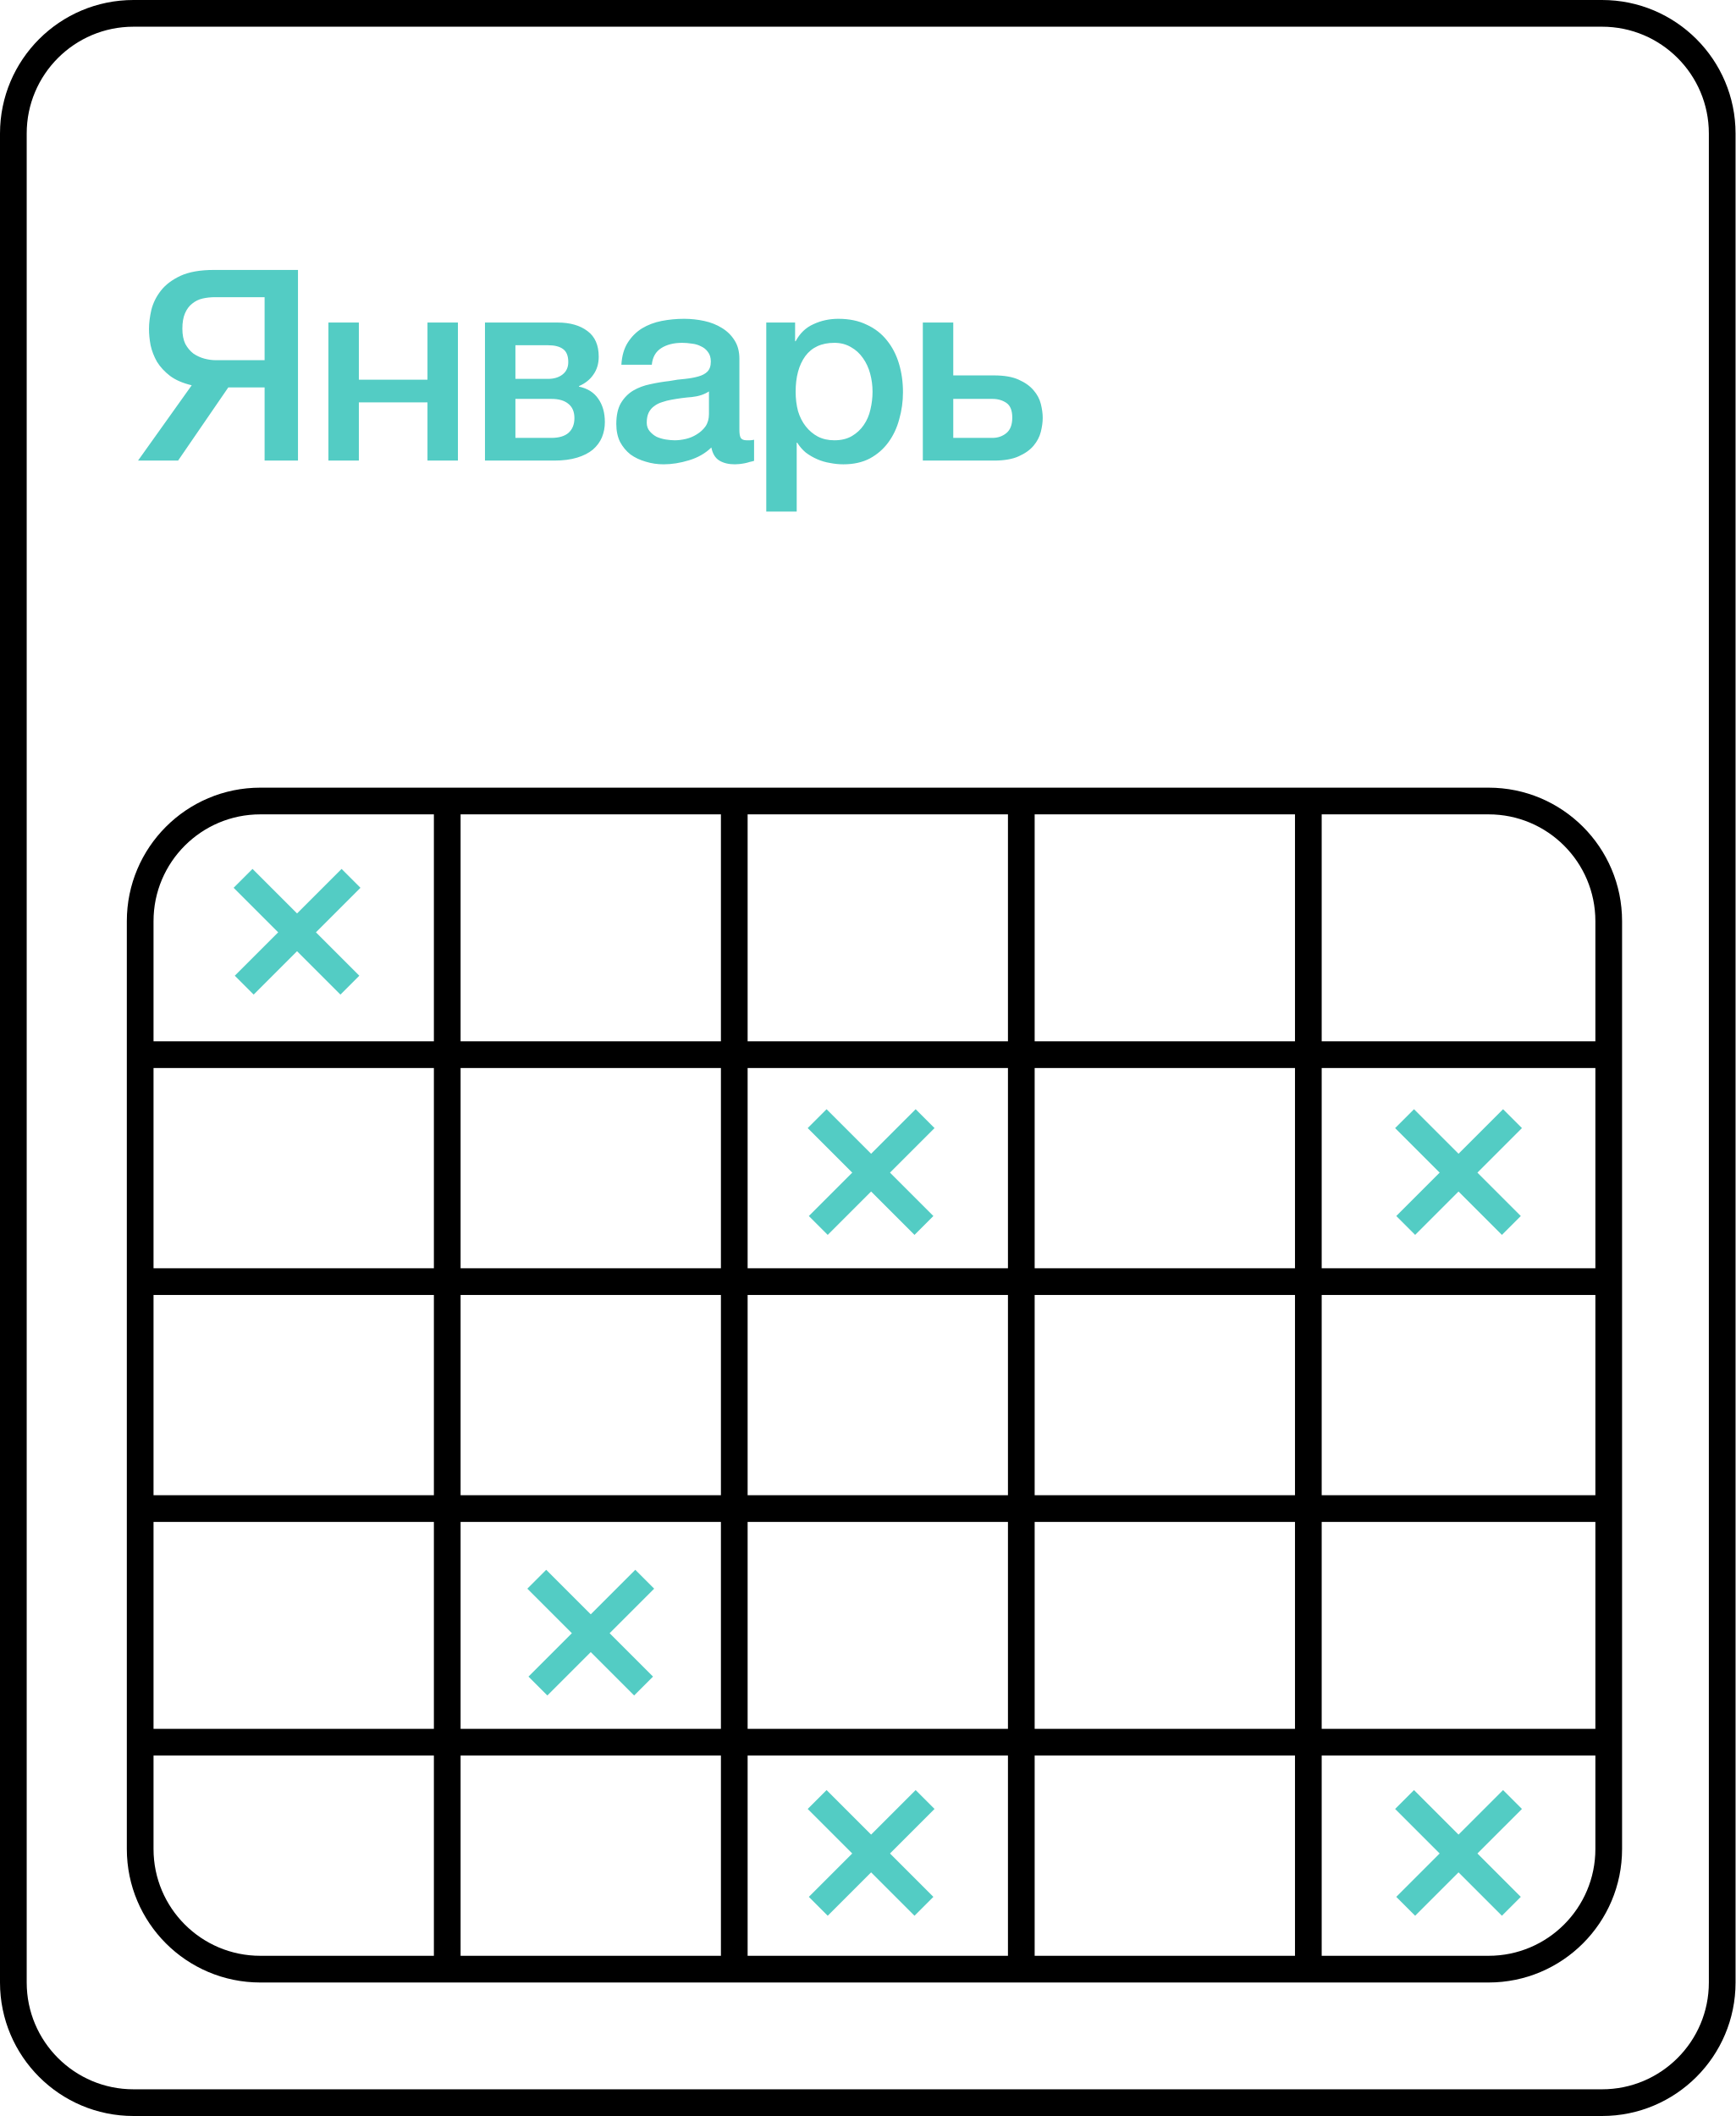
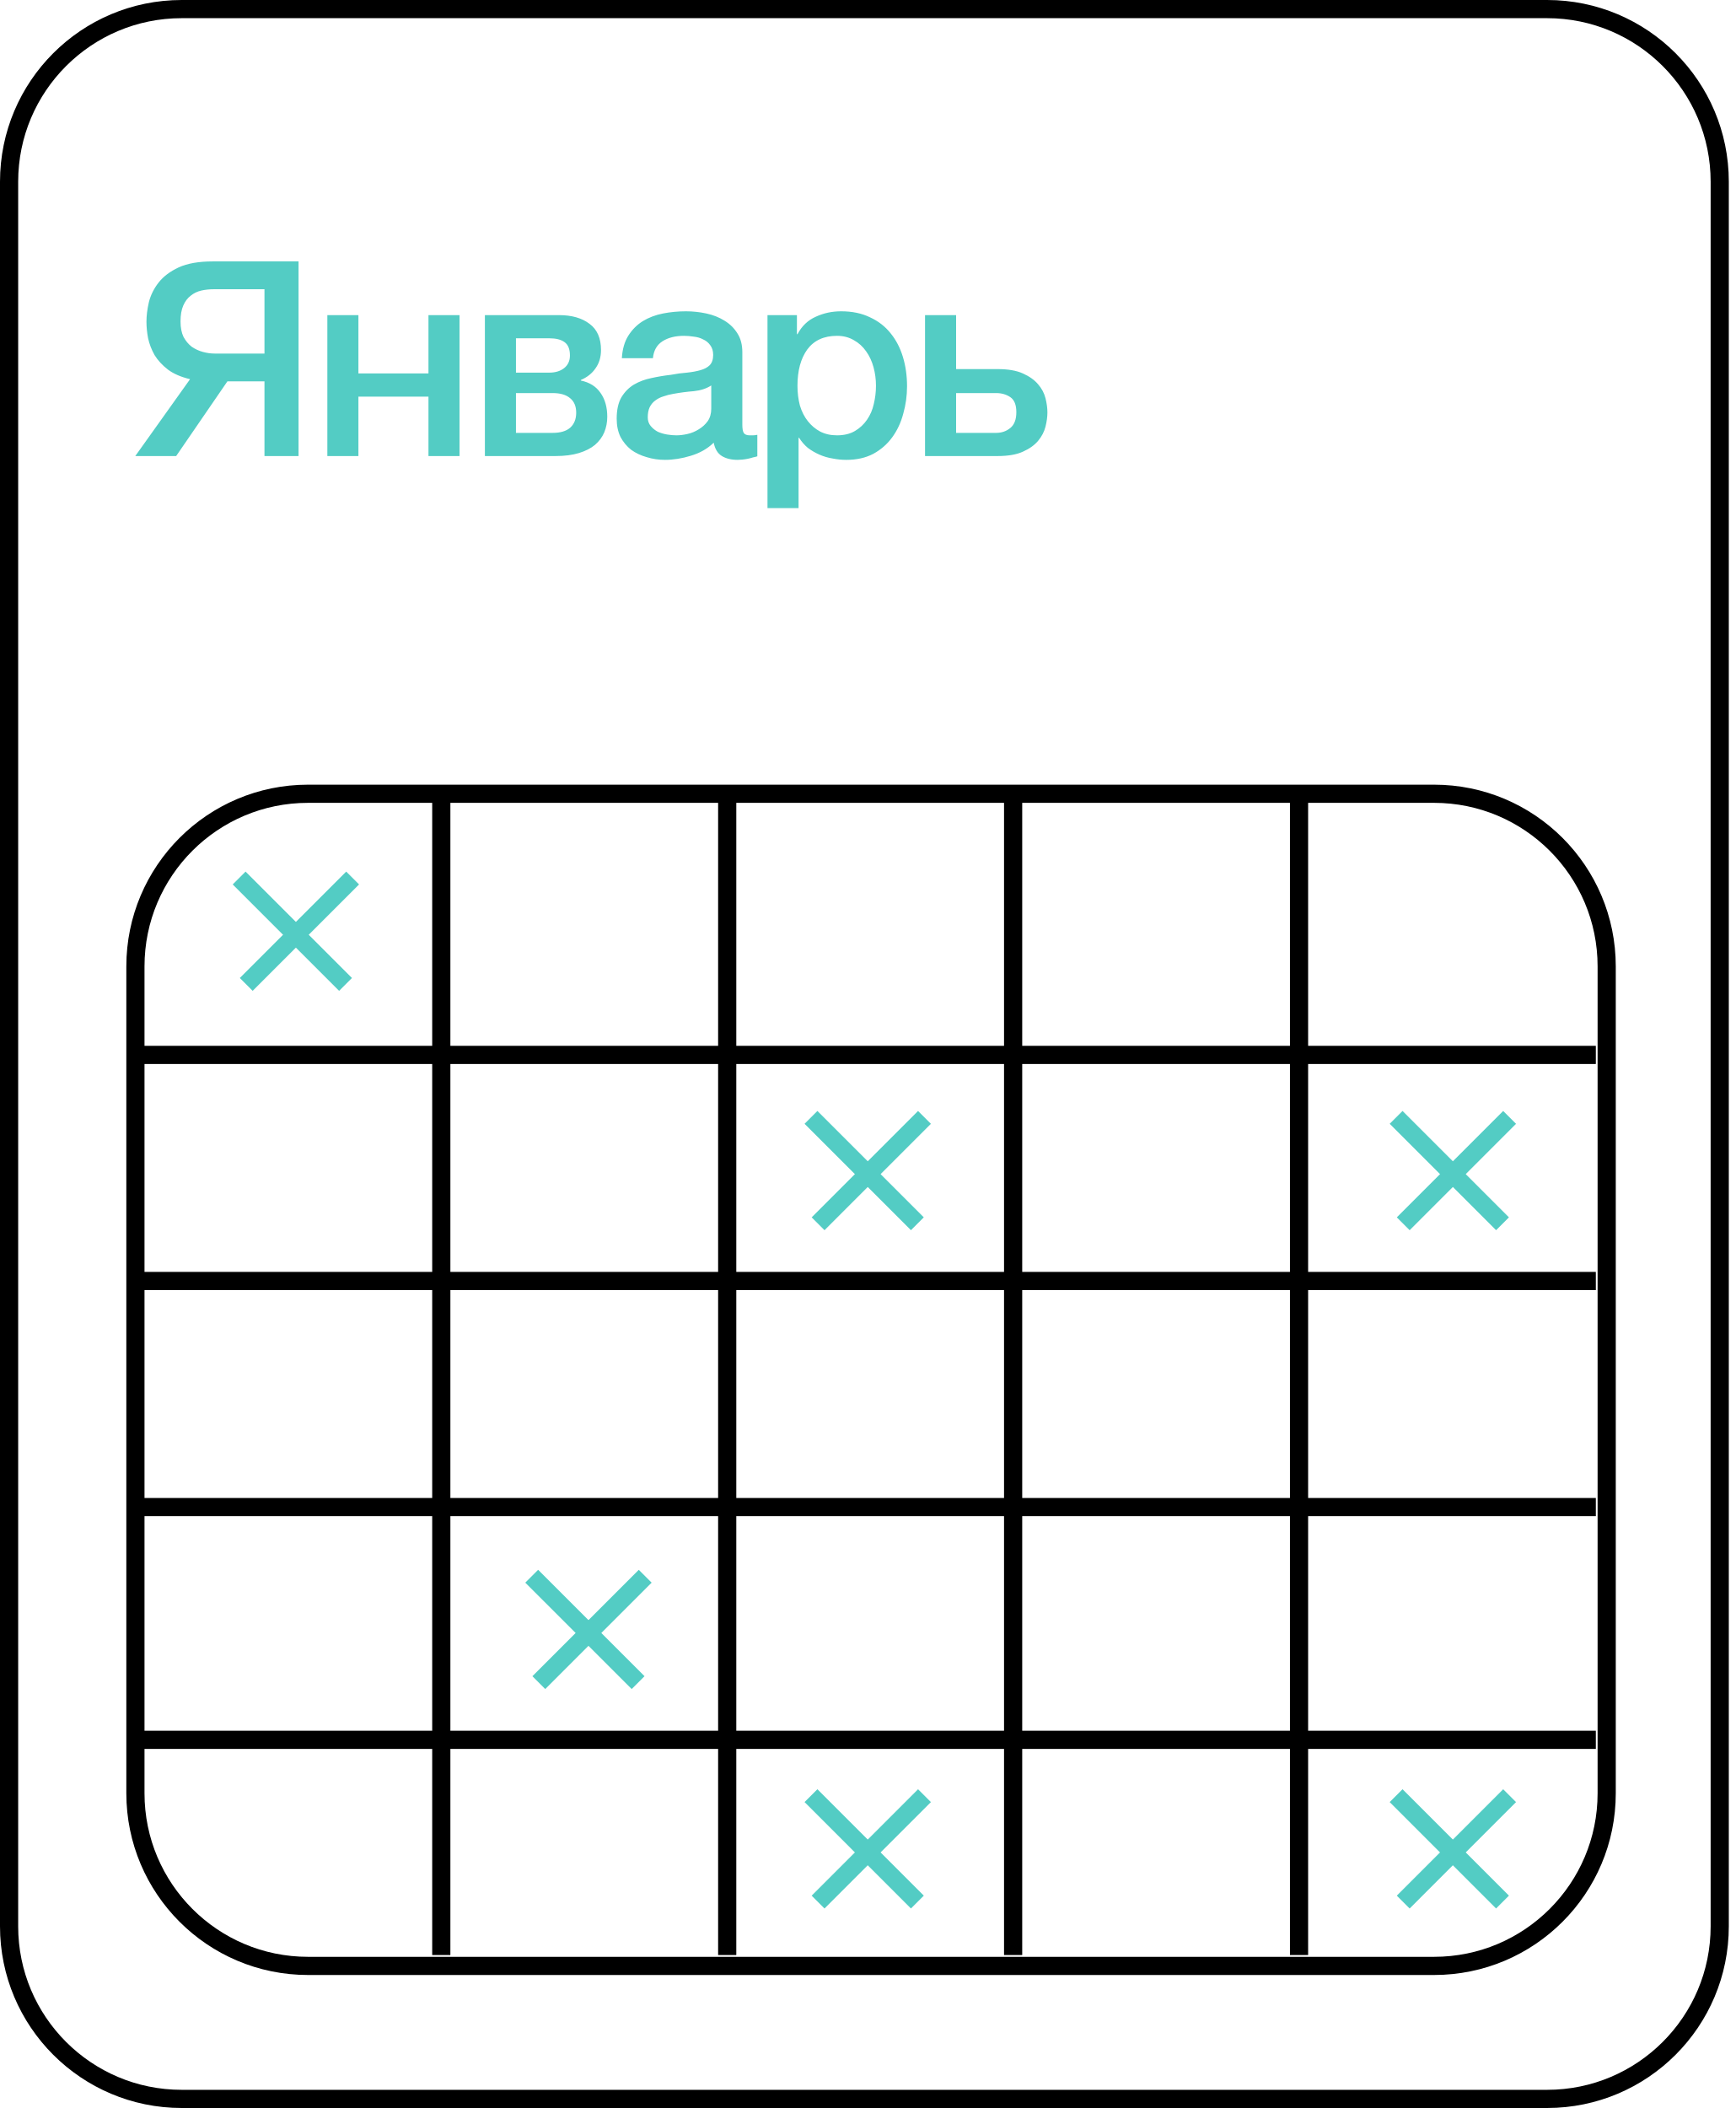
- <svg xmlns="http://www.w3.org/2000/svg" width="260" height="317" viewBox="0 0 260 317" fill="none">
-   <rect x="2" y="2" width="256" height="313" rx="18" stroke="black" stroke-width="4" />
-   <rect x="21" y="120" width="220" height="175" rx="18" stroke="black" stroke-width="4" />
-   <line x1="67" y1="120" x2="67" y2="294" stroke="black" stroke-width="4" />
-   <line x1="110" y1="120" x2="110" y2="294" stroke="black" stroke-width="4" />
-   <line x1="153" y1="120" x2="153" y2="294" stroke="black" stroke-width="4" />
-   <line x1="196" y1="120" x2="196" y2="294" stroke="black" stroke-width="4" />
-   <line x1="21" y1="158" x2="240" y2="158" stroke="black" stroke-width="4" />
-   <line x1="21" y1="192" x2="240" y2="192" stroke="black" stroke-width="4" />
-   <line x1="21" y1="226" x2="240" y2="226" stroke="black" stroke-width="4" />
-   <line x1="21" y1="261" x2="240" y2="261" stroke="black" stroke-width="4" />
-   <line x1="122.414" y1="269.586" x2="138.414" y2="285.586" stroke="#53CCC4" stroke-width="4" />
-   <line x1="122.586" y1="285.586" x2="138.586" y2="269.586" stroke="#53CCC4" stroke-width="4" />
-   <line x1="122.414" y1="167.586" x2="138.414" y2="183.586" stroke="#53CCC4" stroke-width="4" />
-   <line x1="122.586" y1="183.586" x2="138.586" y2="167.586" stroke="#53CCC4" stroke-width="4" />
-   <line x1="210.414" y1="269.586" x2="226.414" y2="285.586" stroke="#53CCC4" stroke-width="4" />
-   <line x1="210.586" y1="285.586" x2="226.586" y2="269.586" stroke="#53CCC4" stroke-width="4" />
-   <line x1="210.414" y1="167.586" x2="226.414" y2="183.586" stroke="#53CCC4" stroke-width="4" />
-   <line x1="210.586" y1="183.586" x2="226.586" y2="167.586" stroke="#53CCC4" stroke-width="4" />
-   <line x1="80.414" y1="236.586" x2="96.414" y2="252.586" stroke="#53CCC4" stroke-width="4" />
-   <line x1="80.586" y1="252.586" x2="96.586" y2="236.586" stroke="#53CCC4" stroke-width="4" />
-   <line x1="36.414" y1="131.586" x2="52.414" y2="147.586" stroke="#53CCC4" stroke-width="4" />
-   <line x1="36.586" y1="147.586" x2="52.586" y2="131.586" stroke="#53CCC4" stroke-width="4" />
-   <path d="M44.64 69H39.64V58.04H34.2L26.68 69H20.68L28.72 57.72C27.387 57.4 26.307 56.933 25.48 56.32C24.653 55.68 24 54.973 23.52 54.2C23.067 53.4 22.747 52.573 22.56 51.72C22.4 50.867 22.32 50.053 22.32 49.28C22.32 48.4 22.44 47.44 22.68 46.4C22.947 45.36 23.427 44.4 24.12 43.52C24.813 42.64 25.787 41.907 27.04 41.32C28.32 40.733 29.987 40.44 32.04 40.44H44.64V69ZM39.64 44.52H32.24C31.573 44.52 30.947 44.587 30.36 44.72C29.773 44.853 29.253 45.107 28.8 45.48C28.347 45.827 27.987 46.307 27.72 46.92C27.453 47.533 27.32 48.307 27.32 49.24C27.32 50.147 27.467 50.907 27.76 51.52C28.08 52.107 28.48 52.587 28.96 52.96C29.467 53.307 30.013 53.56 30.6 53.72C31.187 53.88 31.76 53.96 32.32 53.96H39.64V44.52ZM49.2 48.32H53.76V56.88H64.04V48.32H68.6V69H64.04V60.28H53.76V69H49.2V48.32ZM77.213 56.76H82.093C82.973 56.76 83.693 56.547 84.253 56.12C84.84 55.667 85.133 55.04 85.133 54.24C85.133 53.307 84.866 52.653 84.333 52.28C83.826 51.907 83.079 51.72 82.093 51.72H77.213V56.76ZM72.653 48.32H83.533C85.4 48.32 86.893 48.747 88.013 49.6C89.133 50.427 89.693 51.707 89.693 53.44C89.693 54.48 89.426 55.373 88.893 56.12C88.386 56.867 87.666 57.44 86.733 57.84V57.92C88.013 58.187 88.973 58.787 89.613 59.72C90.279 60.653 90.613 61.827 90.613 63.24C90.613 64.04 90.466 64.8 90.173 65.52C89.879 66.213 89.426 66.827 88.813 67.36C88.2 67.867 87.413 68.267 86.453 68.56C85.493 68.853 84.346 69 83.013 69H72.653V48.32ZM77.213 65.6H82.613C83.733 65.6 84.586 65.347 85.173 64.84C85.76 64.307 86.053 63.573 86.053 62.64C86.053 61.707 85.76 61 85.173 60.52C84.586 60.013 83.733 59.76 82.613 59.76H77.213V65.6ZM110.767 64.4C110.767 64.96 110.834 65.36 110.967 65.6C111.127 65.84 111.42 65.96 111.847 65.96H112.327C112.514 65.96 112.727 65.933 112.967 65.88V69.04C112.807 69.093 112.594 69.147 112.327 69.2C112.087 69.28 111.834 69.347 111.567 69.4C111.3 69.453 111.034 69.493 110.767 69.52C110.5 69.547 110.274 69.56 110.087 69.56C109.154 69.56 108.38 69.373 107.767 69C107.154 68.627 106.754 67.973 106.567 67.04C105.66 67.92 104.54 68.56 103.207 68.96C101.9 69.36 100.634 69.56 99.407 69.56C98.474 69.56 97.58 69.427 96.727 69.16C95.874 68.92 95.114 68.56 94.447 68.08C93.807 67.573 93.287 66.947 92.887 66.2C92.513 65.427 92.327 64.533 92.327 63.52C92.327 62.24 92.553 61.2 93.007 60.4C93.487 59.6 94.1 58.973 94.847 58.52C95.62 58.067 96.474 57.747 97.407 57.56C98.367 57.347 99.327 57.187 100.287 57.08C101.114 56.92 101.9 56.813 102.647 56.76C103.394 56.68 104.047 56.56 104.607 56.4C105.194 56.24 105.647 56 105.967 55.68C106.314 55.333 106.487 54.827 106.487 54.16C106.487 53.573 106.34 53.093 106.047 52.72C105.78 52.347 105.434 52.067 105.007 51.88C104.607 51.667 104.154 51.533 103.647 51.48C103.14 51.4 102.66 51.36 102.207 51.36C100.927 51.36 99.874 51.627 99.047 52.16C98.22 52.693 97.754 53.52 97.647 54.64H93.087C93.167 53.307 93.487 52.2 94.047 51.32C94.607 50.44 95.314 49.733 96.167 49.2C97.047 48.667 98.034 48.293 99.127 48.08C100.22 47.867 101.34 47.76 102.487 47.76C103.5 47.76 104.5 47.867 105.487 48.08C106.474 48.293 107.354 48.64 108.127 49.12C108.927 49.6 109.567 50.227 110.047 51C110.527 51.747 110.767 52.667 110.767 53.76V64.4ZM106.207 58.64C105.514 59.093 104.66 59.373 103.647 59.48C102.634 59.56 101.62 59.693 100.607 59.88C100.127 59.96 99.66 60.08 99.207 60.24C98.754 60.373 98.353 60.573 98.007 60.84C97.66 61.08 97.38 61.413 97.167 61.84C96.98 62.24 96.887 62.733 96.887 63.32C96.887 63.827 97.034 64.253 97.327 64.6C97.62 64.947 97.967 65.227 98.367 65.44C98.793 65.627 99.247 65.76 99.727 65.84C100.234 65.92 100.687 65.96 101.087 65.96C101.594 65.96 102.14 65.893 102.727 65.76C103.314 65.627 103.86 65.4 104.367 65.08C104.9 64.76 105.34 64.36 105.687 63.88C106.034 63.373 106.207 62.76 106.207 62.04V58.64ZM114.793 48.32H119.113V51.12H119.193C119.833 49.92 120.727 49.067 121.873 48.56C123.02 48.027 124.26 47.76 125.593 47.76C127.22 47.76 128.633 48.053 129.833 48.64C131.06 49.2 132.073 49.987 132.873 51C133.673 51.987 134.273 53.147 134.673 54.48C135.073 55.813 135.273 57.24 135.273 58.76C135.273 60.147 135.087 61.493 134.713 62.8C134.367 64.107 133.82 65.267 133.073 66.28C132.353 67.267 131.433 68.067 130.313 68.68C129.193 69.267 127.873 69.56 126.353 69.56C125.687 69.56 125.02 69.493 124.353 69.36C123.687 69.253 123.047 69.067 122.433 68.8C121.82 68.533 121.247 68.2 120.713 67.8C120.207 67.373 119.78 66.88 119.433 66.32H119.353V76.64H114.793V48.32ZM130.713 58.68C130.713 57.747 130.593 56.84 130.353 55.96C130.113 55.08 129.753 54.307 129.273 53.64C128.793 52.947 128.193 52.4 127.473 52C126.753 51.573 125.927 51.36 124.993 51.36C123.073 51.36 121.62 52.027 120.633 53.36C119.673 54.693 119.193 56.467 119.193 58.68C119.193 59.72 119.313 60.693 119.553 61.6C119.82 62.48 120.207 63.24 120.713 63.88C121.22 64.52 121.82 65.027 122.513 65.4C123.233 65.773 124.06 65.96 124.993 65.96C126.033 65.96 126.913 65.747 127.633 65.32C128.353 64.893 128.94 64.347 129.393 63.68C129.873 62.987 130.207 62.213 130.393 61.36C130.607 60.48 130.713 59.587 130.713 58.68ZM142.807 65.6H148.687C149.487 65.6 150.18 65.36 150.767 64.88C151.353 64.4 151.647 63.627 151.647 62.56C151.647 61.493 151.353 60.76 150.767 60.36C150.18 59.96 149.487 59.76 148.687 59.76H142.807V65.6ZM138.247 48.32H142.807V56.24H148.887C150.433 56.24 151.673 56.453 152.607 56.88C153.567 57.307 154.313 57.84 154.847 58.48C155.38 59.093 155.74 59.773 155.927 60.52C156.113 61.267 156.207 61.96 156.207 62.6C156.207 63.24 156.113 63.933 155.927 64.68C155.74 65.427 155.38 66.12 154.847 66.76C154.313 67.4 153.567 67.933 152.607 68.36C151.673 68.787 150.433 69 148.887 69H138.247V48.32Z" fill="#53CCC4" />
+ <svg xmlns="http://www.w3.org/2000/svg" width="191" height="232" viewBox="0 0 191 232" fill="none">
+   <rect x="1" y="1" width="188.284" height="230" rx="19" stroke="black" stroke-width="2" />
+   <rect x="14.905" y="87.359" width="161.937" height="129.003" rx="19" stroke="black" stroke-width="2" />
+   <line x1="48.571" y1="87.822" x2="48.571" y2="215.166" stroke="black" stroke-width="2" />
+   <line x1="80.041" y1="87.822" x2="80.041" y2="215.166" stroke="black" stroke-width="2" />
+   <line x1="111.511" y1="87.822" x2="111.511" y2="215.166" stroke="black" stroke-width="2" />
+   <line x1="142.98" y1="87.822" x2="142.98" y2="215.166" stroke="black" stroke-width="2" />
+   <line x1="15.369" y1="116.1" x2="175.647" y2="116.1" stroke="black" stroke-width="2" />
+   <line x1="15.369" y1="140.982" x2="175.647" y2="140.982" stroke="black" stroke-width="2" />
+   <line x1="15.369" y1="165.865" x2="175.647" y2="165.865" stroke="black" stroke-width="2" />
+   <line x1="15.369" y1="191.481" x2="175.647" y2="191.481" stroke="black" stroke-width="2" />
+   <line x1="89.263" y1="197.625" x2="100.973" y2="209.335" stroke="#53CCC4" stroke-width="2" />
+   <line x1="90.044" y1="209.337" x2="101.754" y2="197.627" stroke="#53CCC4" stroke-width="2" />
+   <line x1="89.262" y1="122.975" x2="100.972" y2="134.684" stroke="#53CCC4" stroke-width="2" />
+   <line x1="90.044" y1="134.686" x2="101.754" y2="122.977" stroke="#53CCC4" stroke-width="2" />
+   <line x1="153.666" y1="197.625" x2="165.376" y2="209.335" stroke="#53CCC4" stroke-width="2" />
+   <line x1="154.448" y1="209.337" x2="166.157" y2="197.627" stroke="#53CCC4" stroke-width="2" />
+   <line x1="153.666" y1="122.975" x2="165.376" y2="134.684" stroke="#53CCC4" stroke-width="2" />
+   <line x1="154.448" y1="134.686" x2="166.157" y2="122.977" stroke="#53CCC4" stroke-width="2" />
+   <line x1="58.524" y1="173.475" x2="70.234" y2="185.184" stroke="#53CCC4" stroke-width="2" />
+   <line x1="59.306" y1="185.186" x2="71.015" y2="173.477" stroke="#53CCC4" stroke-width="2" />
+   <line x1="26.322" y1="96.632" x2="38.032" y2="108.342" stroke="#53CCC4" stroke-width="2" />
+   <line x1="27.103" y1="108.342" x2="38.813" y2="96.632" stroke="#53CCC4" stroke-width="2" />
+   <path d="M32.86 50.191H29.11V41.971H25.03L19.39 50.191H14.89L20.92 41.731C19.92 41.491 19.11 41.141 18.49 40.681C17.87 40.201 17.38 39.671 17.02 39.091C16.68 38.491 16.44 37.871 16.3 37.231C16.18 36.591 16.12 35.981 16.12 35.401C16.12 34.741 16.21 34.021 16.39 33.241C16.59 32.461 16.95 31.741 17.47 31.081C17.99 30.421 18.72 29.871 19.66 29.431C20.62 28.991 21.87 28.771 23.41 28.771H32.86V50.191ZM29.11 31.831H23.56C23.06 31.831 22.59 31.881 22.15 31.981C21.71 32.081 21.32 32.271 20.98 32.551C20.64 32.811 20.37 33.171 20.17 33.631C19.97 34.091 19.87 34.671 19.87 35.371C19.87 36.051 19.98 36.621 20.2 37.081C20.44 37.521 20.74 37.881 21.1 38.161C21.48 38.421 21.89 38.611 22.33 38.731C22.77 38.851 23.2 38.911 23.62 38.911H29.11V31.831ZM36.03 34.681H39.45V41.101H47.16V34.681H50.58V50.191H47.16V43.651H39.45V50.191H36.03V34.681ZM56.79 41.011H60.45C61.11 41.011 61.65 40.851 62.07 40.531C62.51 40.191 62.73 39.721 62.73 39.121C62.73 38.421 62.53 37.931 62.13 37.651C61.75 37.371 61.19 37.231 60.45 37.231H56.79V41.011ZM53.37 34.681H61.53C62.93 34.681 64.05 35.001 64.89 35.641C65.73 36.261 66.15 37.221 66.15 38.521C66.15 39.301 65.95 39.971 65.55 40.531C65.17 41.091 64.63 41.521 63.93 41.821V41.881C64.89 42.081 65.61 42.531 66.09 43.231C66.59 43.931 66.84 44.811 66.84 45.871C66.84 46.471 66.73 47.041 66.51 47.581C66.29 48.101 65.95 48.561 65.49 48.961C65.03 49.341 64.44 49.641 63.72 49.861C63 50.081 62.14 50.191 61.14 50.191H53.37V34.681ZM56.79 47.641H60.84C61.68 47.641 62.32 47.451 62.76 47.071C63.2 46.671 63.42 46.121 63.42 45.421C63.42 44.721 63.2 44.191 62.76 43.831C62.32 43.451 61.68 43.261 60.84 43.261H56.79V47.641ZM81.706 46.741C81.706 47.161 81.755 47.461 81.856 47.641C81.975 47.821 82.195 47.911 82.516 47.911H82.876C83.016 47.911 83.175 47.891 83.356 47.851V50.221C83.236 50.261 83.076 50.301 82.876 50.341C82.695 50.401 82.505 50.451 82.305 50.491C82.106 50.531 81.906 50.561 81.706 50.581C81.505 50.601 81.335 50.611 81.195 50.611C80.496 50.611 79.915 50.471 79.456 50.191C78.996 49.911 78.695 49.421 78.555 48.721C77.876 49.381 77.035 49.861 76.035 50.161C75.055 50.461 74.106 50.611 73.186 50.611C72.486 50.611 71.816 50.511 71.175 50.311C70.535 50.131 69.966 49.861 69.466 49.501C68.986 49.121 68.596 48.651 68.296 48.091C68.016 47.511 67.876 46.841 67.876 46.081C67.876 45.121 68.046 44.341 68.385 43.741C68.746 43.141 69.206 42.671 69.766 42.331C70.346 41.991 70.986 41.751 71.686 41.611C72.406 41.451 73.126 41.331 73.846 41.251C74.466 41.131 75.055 41.051 75.615 41.011C76.175 40.951 76.665 40.861 77.085 40.741C77.525 40.621 77.865 40.441 78.106 40.201C78.365 39.941 78.496 39.561 78.496 39.061C78.496 38.621 78.385 38.261 78.165 37.981C77.966 37.701 77.706 37.491 77.385 37.351C77.085 37.191 76.746 37.091 76.365 37.051C75.986 36.991 75.626 36.961 75.285 36.961C74.326 36.961 73.535 37.161 72.915 37.561C72.296 37.961 71.945 38.581 71.865 39.421H68.445C68.505 38.421 68.746 37.591 69.165 36.931C69.585 36.271 70.115 35.741 70.755 35.341C71.415 34.941 72.156 34.661 72.975 34.501C73.796 34.341 74.635 34.261 75.496 34.261C76.255 34.261 77.005 34.341 77.746 34.501C78.486 34.661 79.145 34.921 79.725 35.281C80.326 35.641 80.805 36.111 81.165 36.691C81.525 37.251 81.706 37.941 81.706 38.761V46.741ZM78.285 42.421C77.766 42.761 77.126 42.971 76.365 43.051C75.606 43.111 74.846 43.211 74.085 43.351C73.725 43.411 73.376 43.501 73.035 43.621C72.695 43.721 72.395 43.871 72.135 44.071C71.876 44.251 71.665 44.501 71.505 44.821C71.365 45.121 71.296 45.491 71.296 45.931C71.296 46.311 71.406 46.631 71.626 46.891C71.846 47.151 72.106 47.361 72.406 47.521C72.725 47.661 73.066 47.761 73.425 47.821C73.805 47.881 74.145 47.911 74.445 47.911C74.826 47.911 75.236 47.861 75.675 47.761C76.115 47.661 76.525 47.491 76.906 47.251C77.305 47.011 77.635 46.711 77.895 46.351C78.156 45.971 78.285 45.511 78.285 44.971V42.421ZM84.475 34.681H87.715V36.781H87.775C88.255 35.881 88.925 35.241 89.785 34.861C90.645 34.461 91.575 34.261 92.575 34.261C93.795 34.261 94.855 34.481 95.755 34.921C96.675 35.341 97.435 35.931 98.035 36.691C98.635 37.431 99.085 38.301 99.385 39.301C99.686 40.301 99.835 41.371 99.835 42.511C99.835 43.551 99.695 44.561 99.415 45.541C99.156 46.521 98.746 47.391 98.186 48.151C97.645 48.891 96.956 49.491 96.115 49.951C95.275 50.391 94.285 50.611 93.145 50.611C92.645 50.611 92.145 50.561 91.645 50.461C91.145 50.381 90.665 50.241 90.205 50.041C89.745 49.841 89.315 49.591 88.915 49.291C88.535 48.971 88.215 48.601 87.955 48.181H87.895V55.921H84.475V34.681ZM96.415 42.451C96.415 41.751 96.325 41.071 96.145 40.411C95.965 39.751 95.695 39.171 95.335 38.671C94.975 38.151 94.525 37.741 93.985 37.441C93.445 37.121 92.825 36.961 92.125 36.961C90.685 36.961 89.595 37.461 88.855 38.461C88.135 39.461 87.775 40.791 87.775 42.451C87.775 43.231 87.865 43.961 88.045 44.641C88.245 45.301 88.535 45.871 88.915 46.351C89.295 46.831 89.745 47.211 90.265 47.491C90.805 47.771 91.425 47.911 92.125 47.911C92.905 47.911 93.565 47.751 94.105 47.431C94.645 47.111 95.085 46.701 95.425 46.201C95.785 45.681 96.035 45.101 96.175 44.461C96.335 43.801 96.415 43.131 96.415 42.451ZM105.235 47.641H109.645C110.245 47.641 110.765 47.461 111.205 47.101C111.645 46.741 111.865 46.161 111.865 45.361C111.865 44.561 111.645 44.011 111.205 43.711C110.765 43.411 110.245 43.261 109.645 43.261H105.235V47.641ZM101.815 34.681H105.235V40.621H109.795C110.955 40.621 111.885 40.781 112.585 41.101C113.305 41.421 113.865 41.821 114.265 42.301C114.665 42.761 114.935 43.271 115.075 43.831C115.215 44.391 115.285 44.911 115.285 45.391C115.285 45.871 115.215 46.391 115.075 46.951C114.935 47.511 114.665 48.031 114.265 48.511C113.865 48.991 113.305 49.391 112.585 49.711C111.885 50.031 110.955 50.191 109.795 50.191H101.815V34.681Z" fill="#53CCC4" />
</svg>
